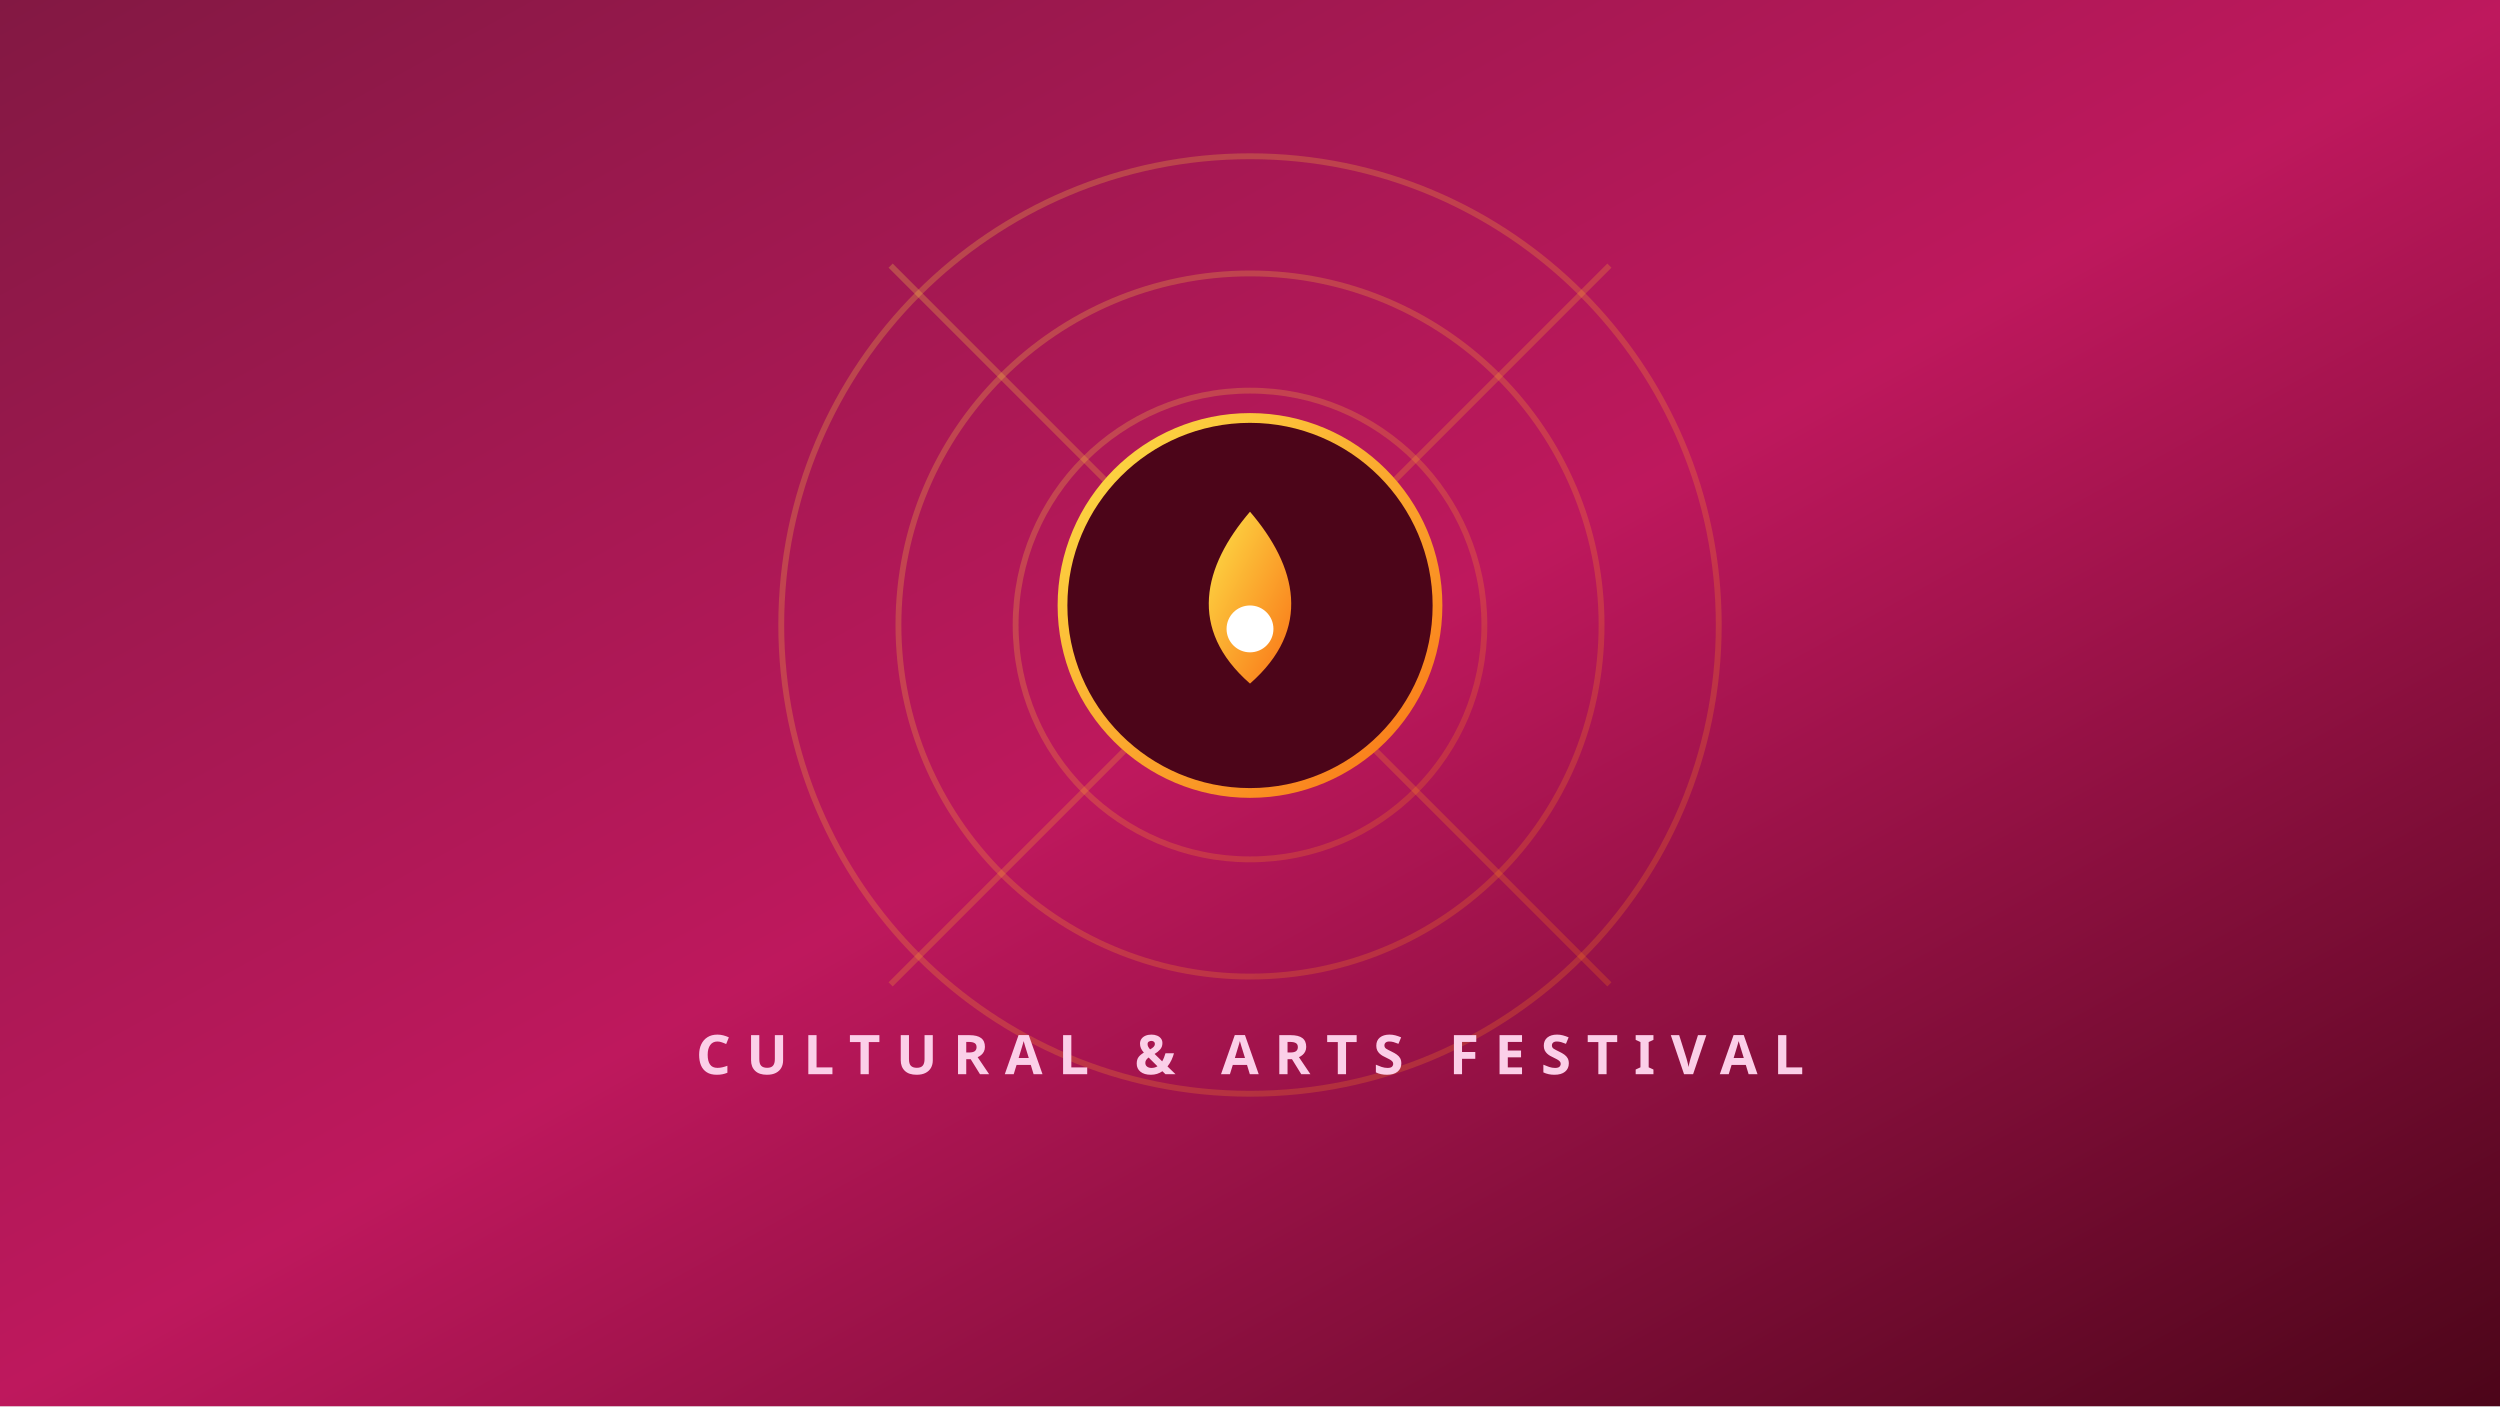
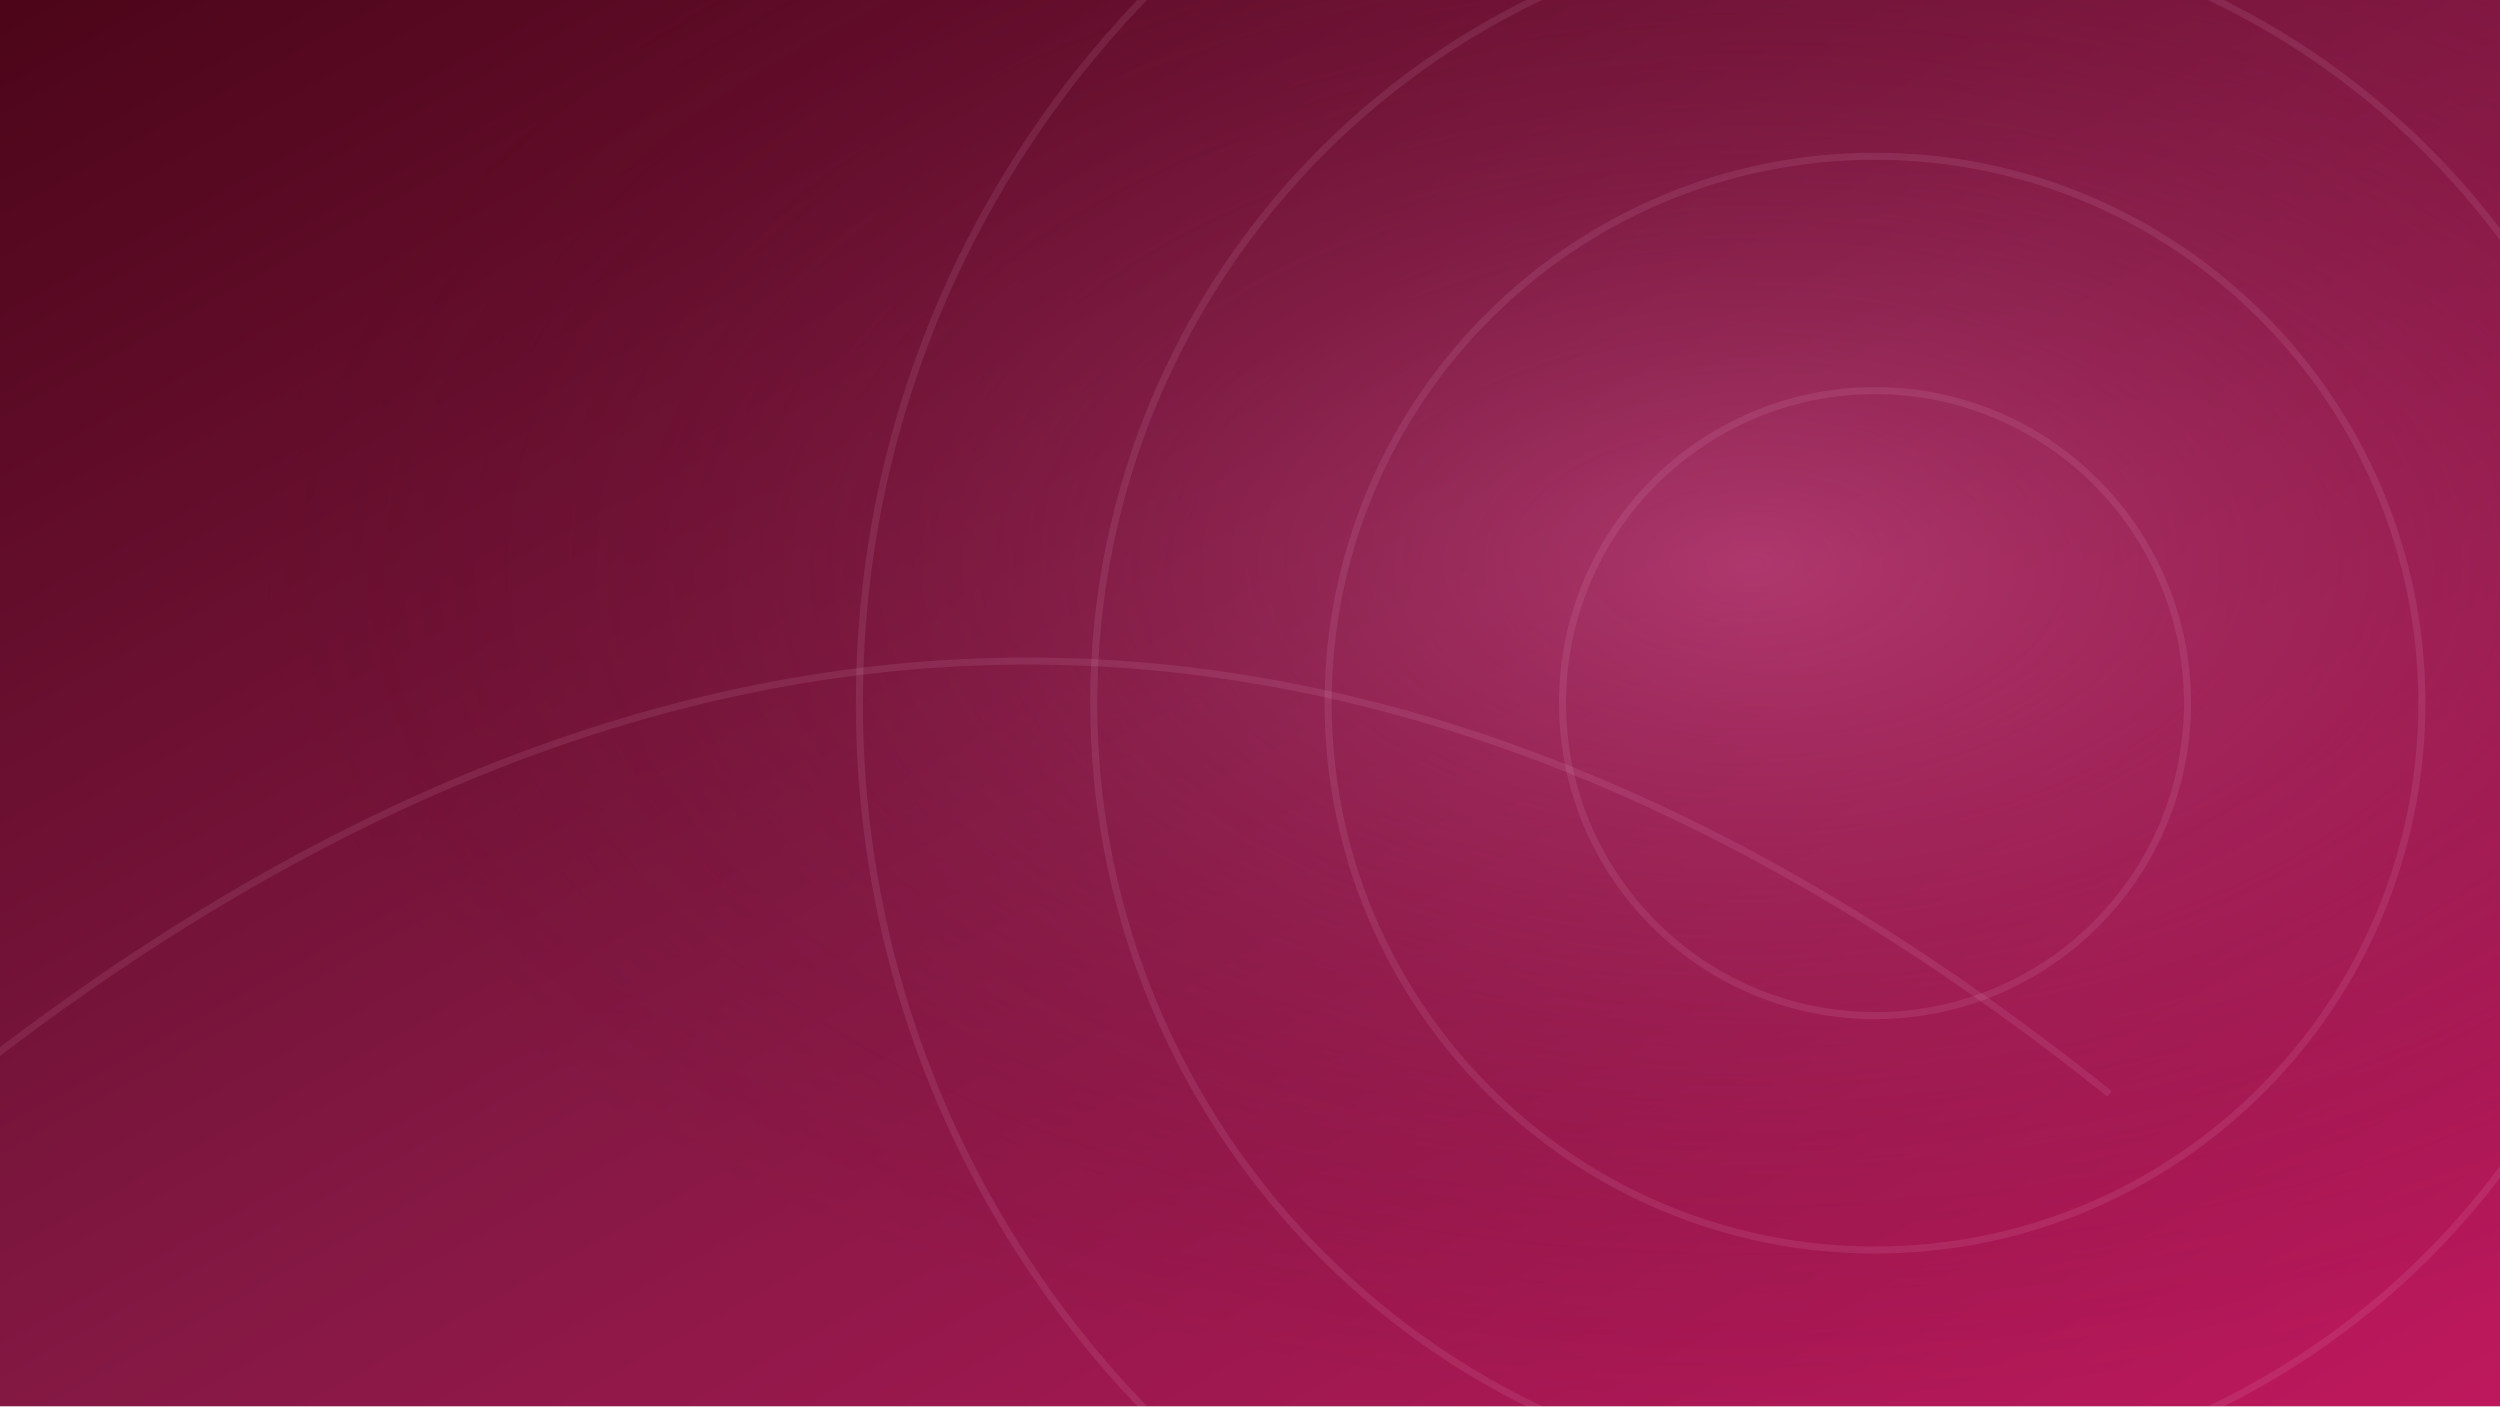
<svg xmlns="http://www.w3.org/2000/svg" viewBox="0 0 640 360" width="100%" height="100%">
  <defs>
-     <linearGradient id="bg-cultural" x1="0%" y1="0%" x2="100%" y2="100%">
-       <stop offset="0%" stop-color="#831843" />
-       <stop offset="50%" stop-color="#be185d" />
-       <stop offset="100%" stop-color="#4c0519" />
+     <linearGradient id="cultural-bg" x1="0%" y1="0%" x2="100%" y2="100%">
+       <stop offset="0%" stop-color="#4c0519" />
+       <stop offset="50%" stop-color="#831843" />
+       <stop offset="100%" stop-color="#be185d" />
    </linearGradient>
-     <linearGradient id="gold-bright" x1="0%" y1="0%" x2="100%" y2="100%">
-       <stop offset="0%" stop-color="#fde047" />
-       <stop offset="100%" stop-color="#f97316" />
-     </linearGradient>
+     <radialGradient id="cultural-glow" cx="70%" cy="40%" r="60%">
+       <stop offset="0%" stop-color="#f472b6" stop-opacity="0.35" />
+       <stop offset="100%" stop-color="#4c0519" stop-opacity="0" />
+     </radialGradient>
  </defs>
-   <rect width="640" height="360" fill="url(#bg-cultural)" />
-   <g transform="translate(320, 160)" stroke="url(#gold-bright)" stroke-width="1.5" stroke-opacity="0.25">
-     <circle cx="0" cy="0" r="120" fill="none" />
-     <circle cx="0" cy="0" r="90" fill="none" />
-     <circle cx="0" cy="0" r="60" fill="none" />
-     <line x1="-130" y1="0" x2="130" y2="0" />
-     <line x1="0" y1="-130" x2="0" y2="130" />
-     <line x1="-92" y1="-92" x2="92" y2="92" />
-     <line x1="-92" y1="92" x2="92" y2="-92" />
+   <rect width="640" height="360" fill="url(#cultural-bg)" />
+   <rect width="640" height="360" fill="url(#cultural-glow)" />
+   <g fill="none" stroke="#fbcfe8" stroke-opacity="0.1" stroke-width="1.8">
+     <circle cx="480" cy="180" r="80" />
+     <circle cx="480" cy="180" r="140" />
+     <circle cx="480" cy="180" r="200" />
+     <circle cx="480" cy="180" r="260" />
+     <path d="M-60,320 Q240,40 540,280" />
  </g>
-   <g transform="translate(320, 155)">
-     <circle cx="0" cy="0" r="48" fill="#4c0519" stroke="url(#gold-bright)" stroke-width="2.5" />
-     <path d="M0,-24 C12,-10 16,6 0,20 C-16,6 -12,-10 0,-24 Z" fill="url(#gold-bright)" />
-     <circle cx="0" cy="6" r="6" fill="#ffffff" />
-   </g>
-   <text x="320" y="275" font-family="sans-serif" font-size="14" font-weight="700" fill="#fbcfe8" letter-spacing="4" text-anchor="middle">CULTURAL &amp; ARTS FESTIVAL</text>
</svg>
